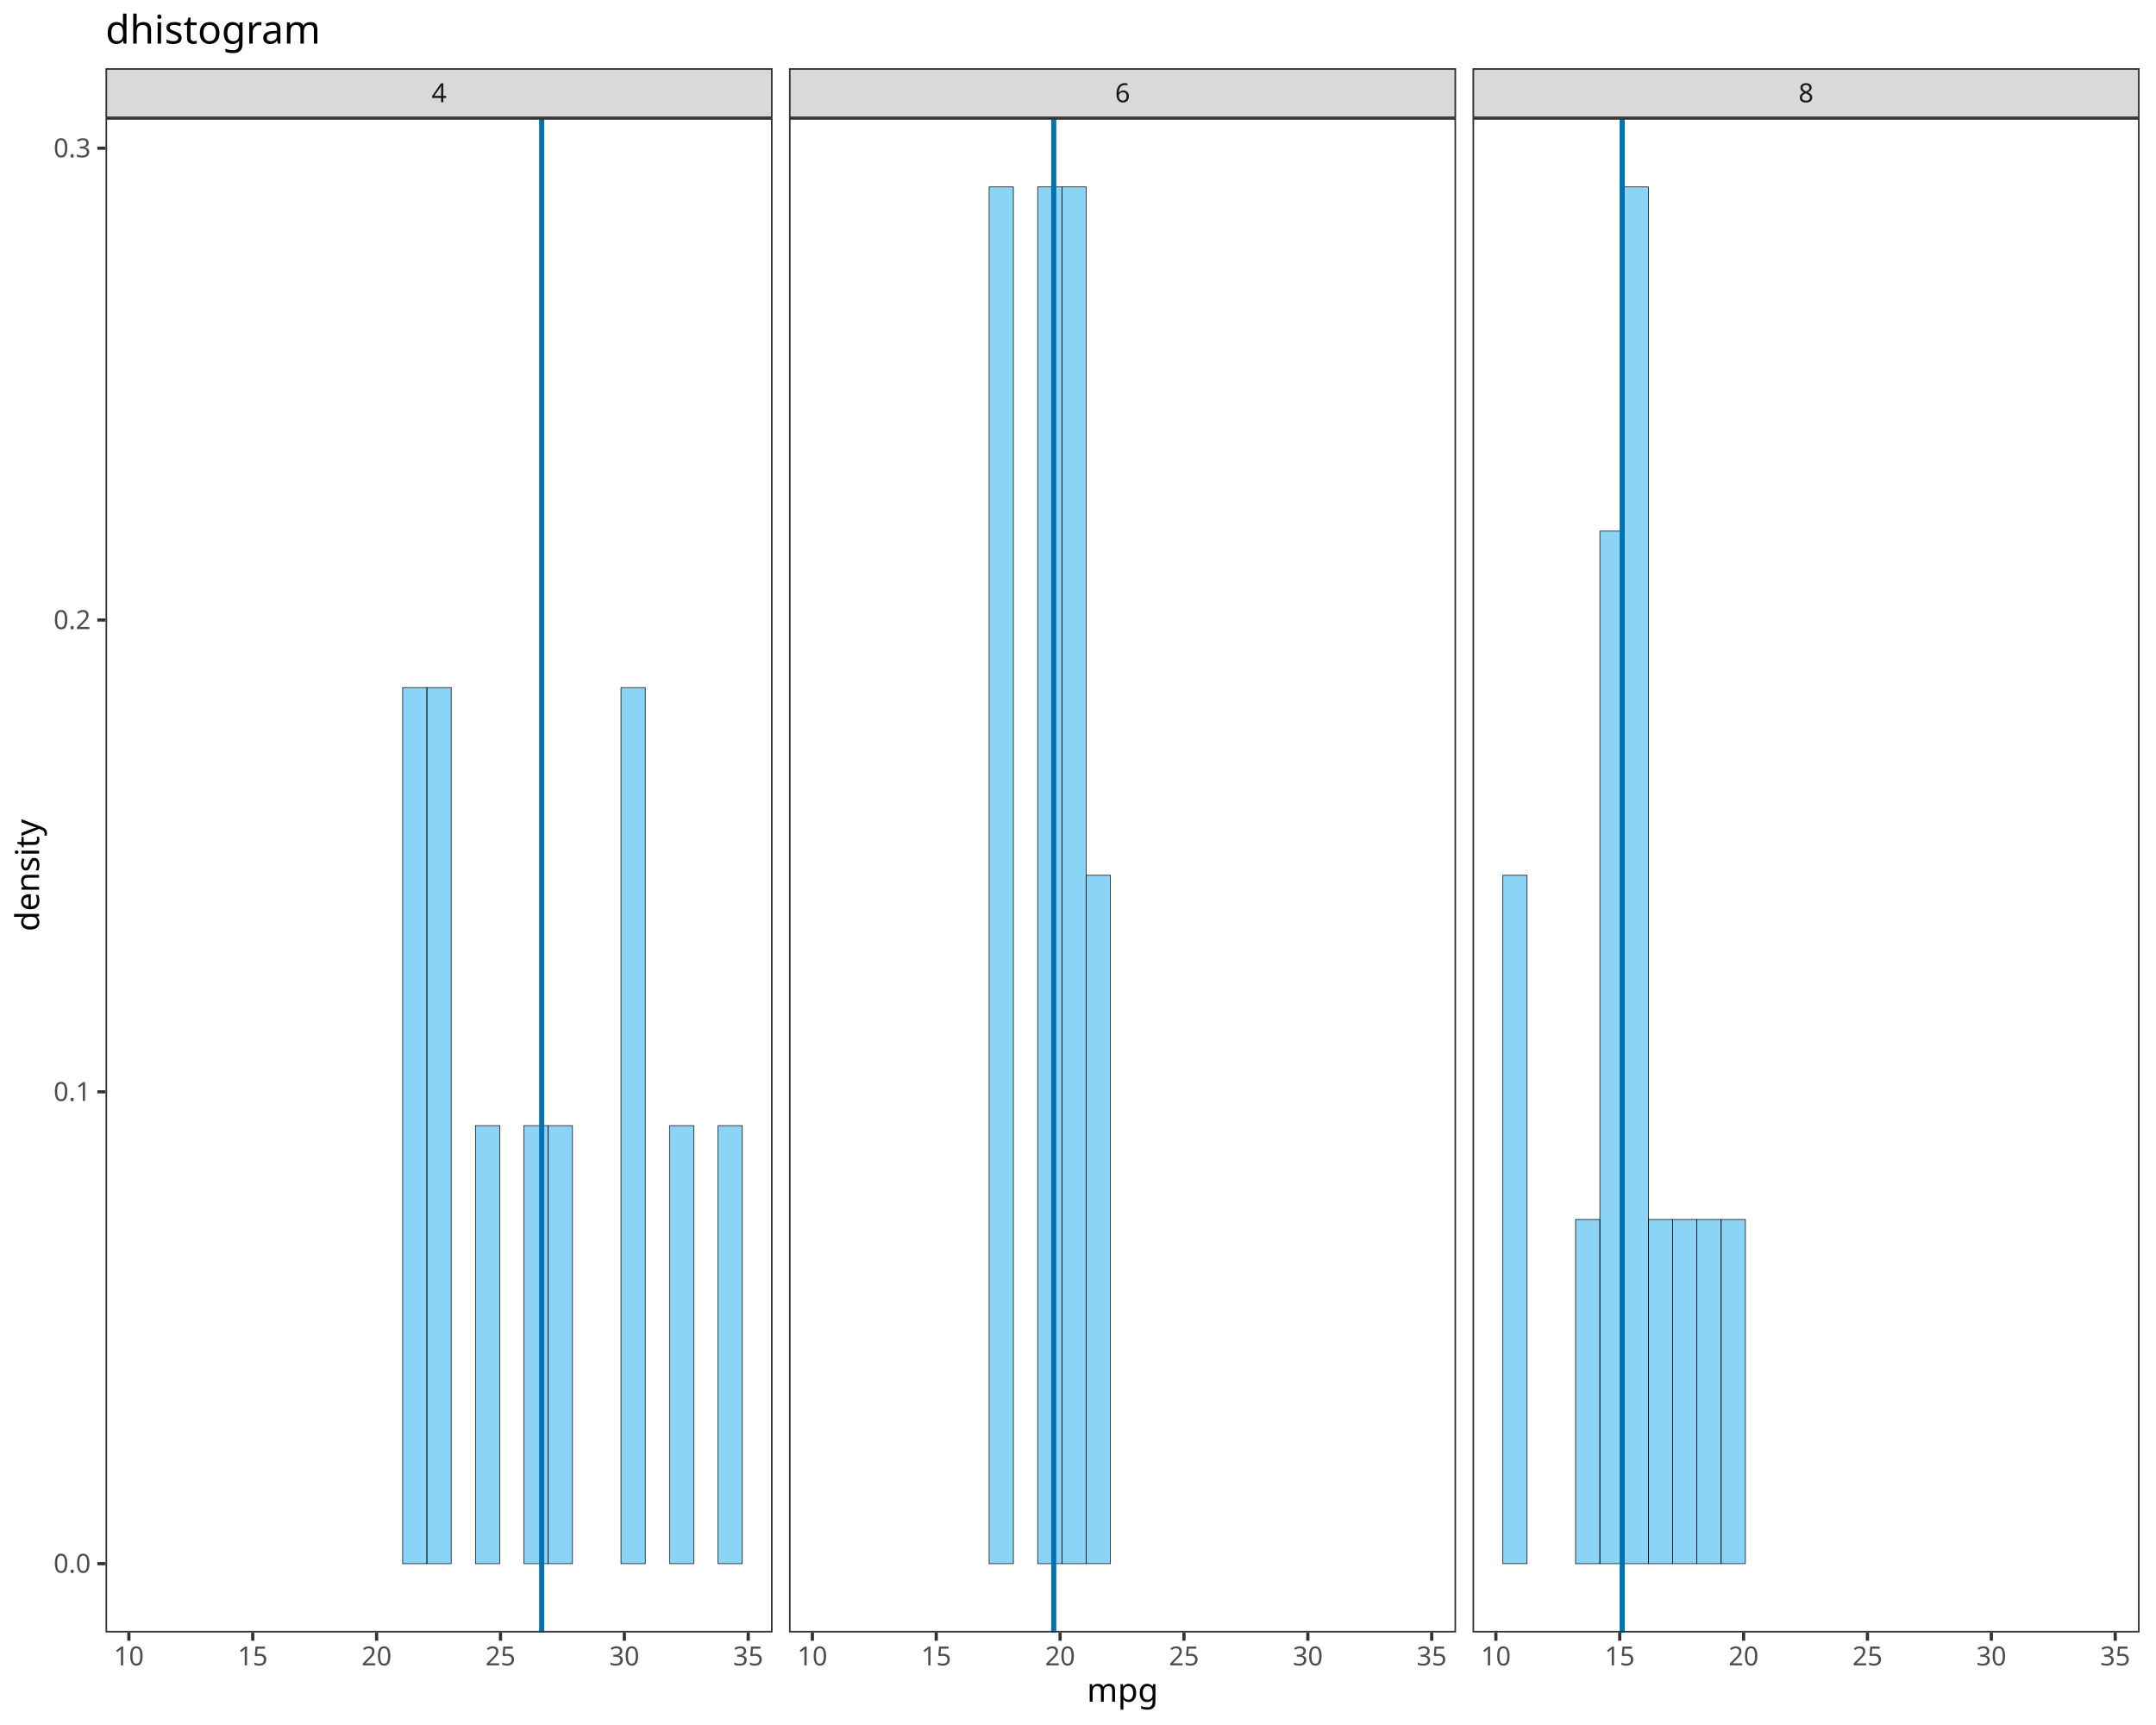
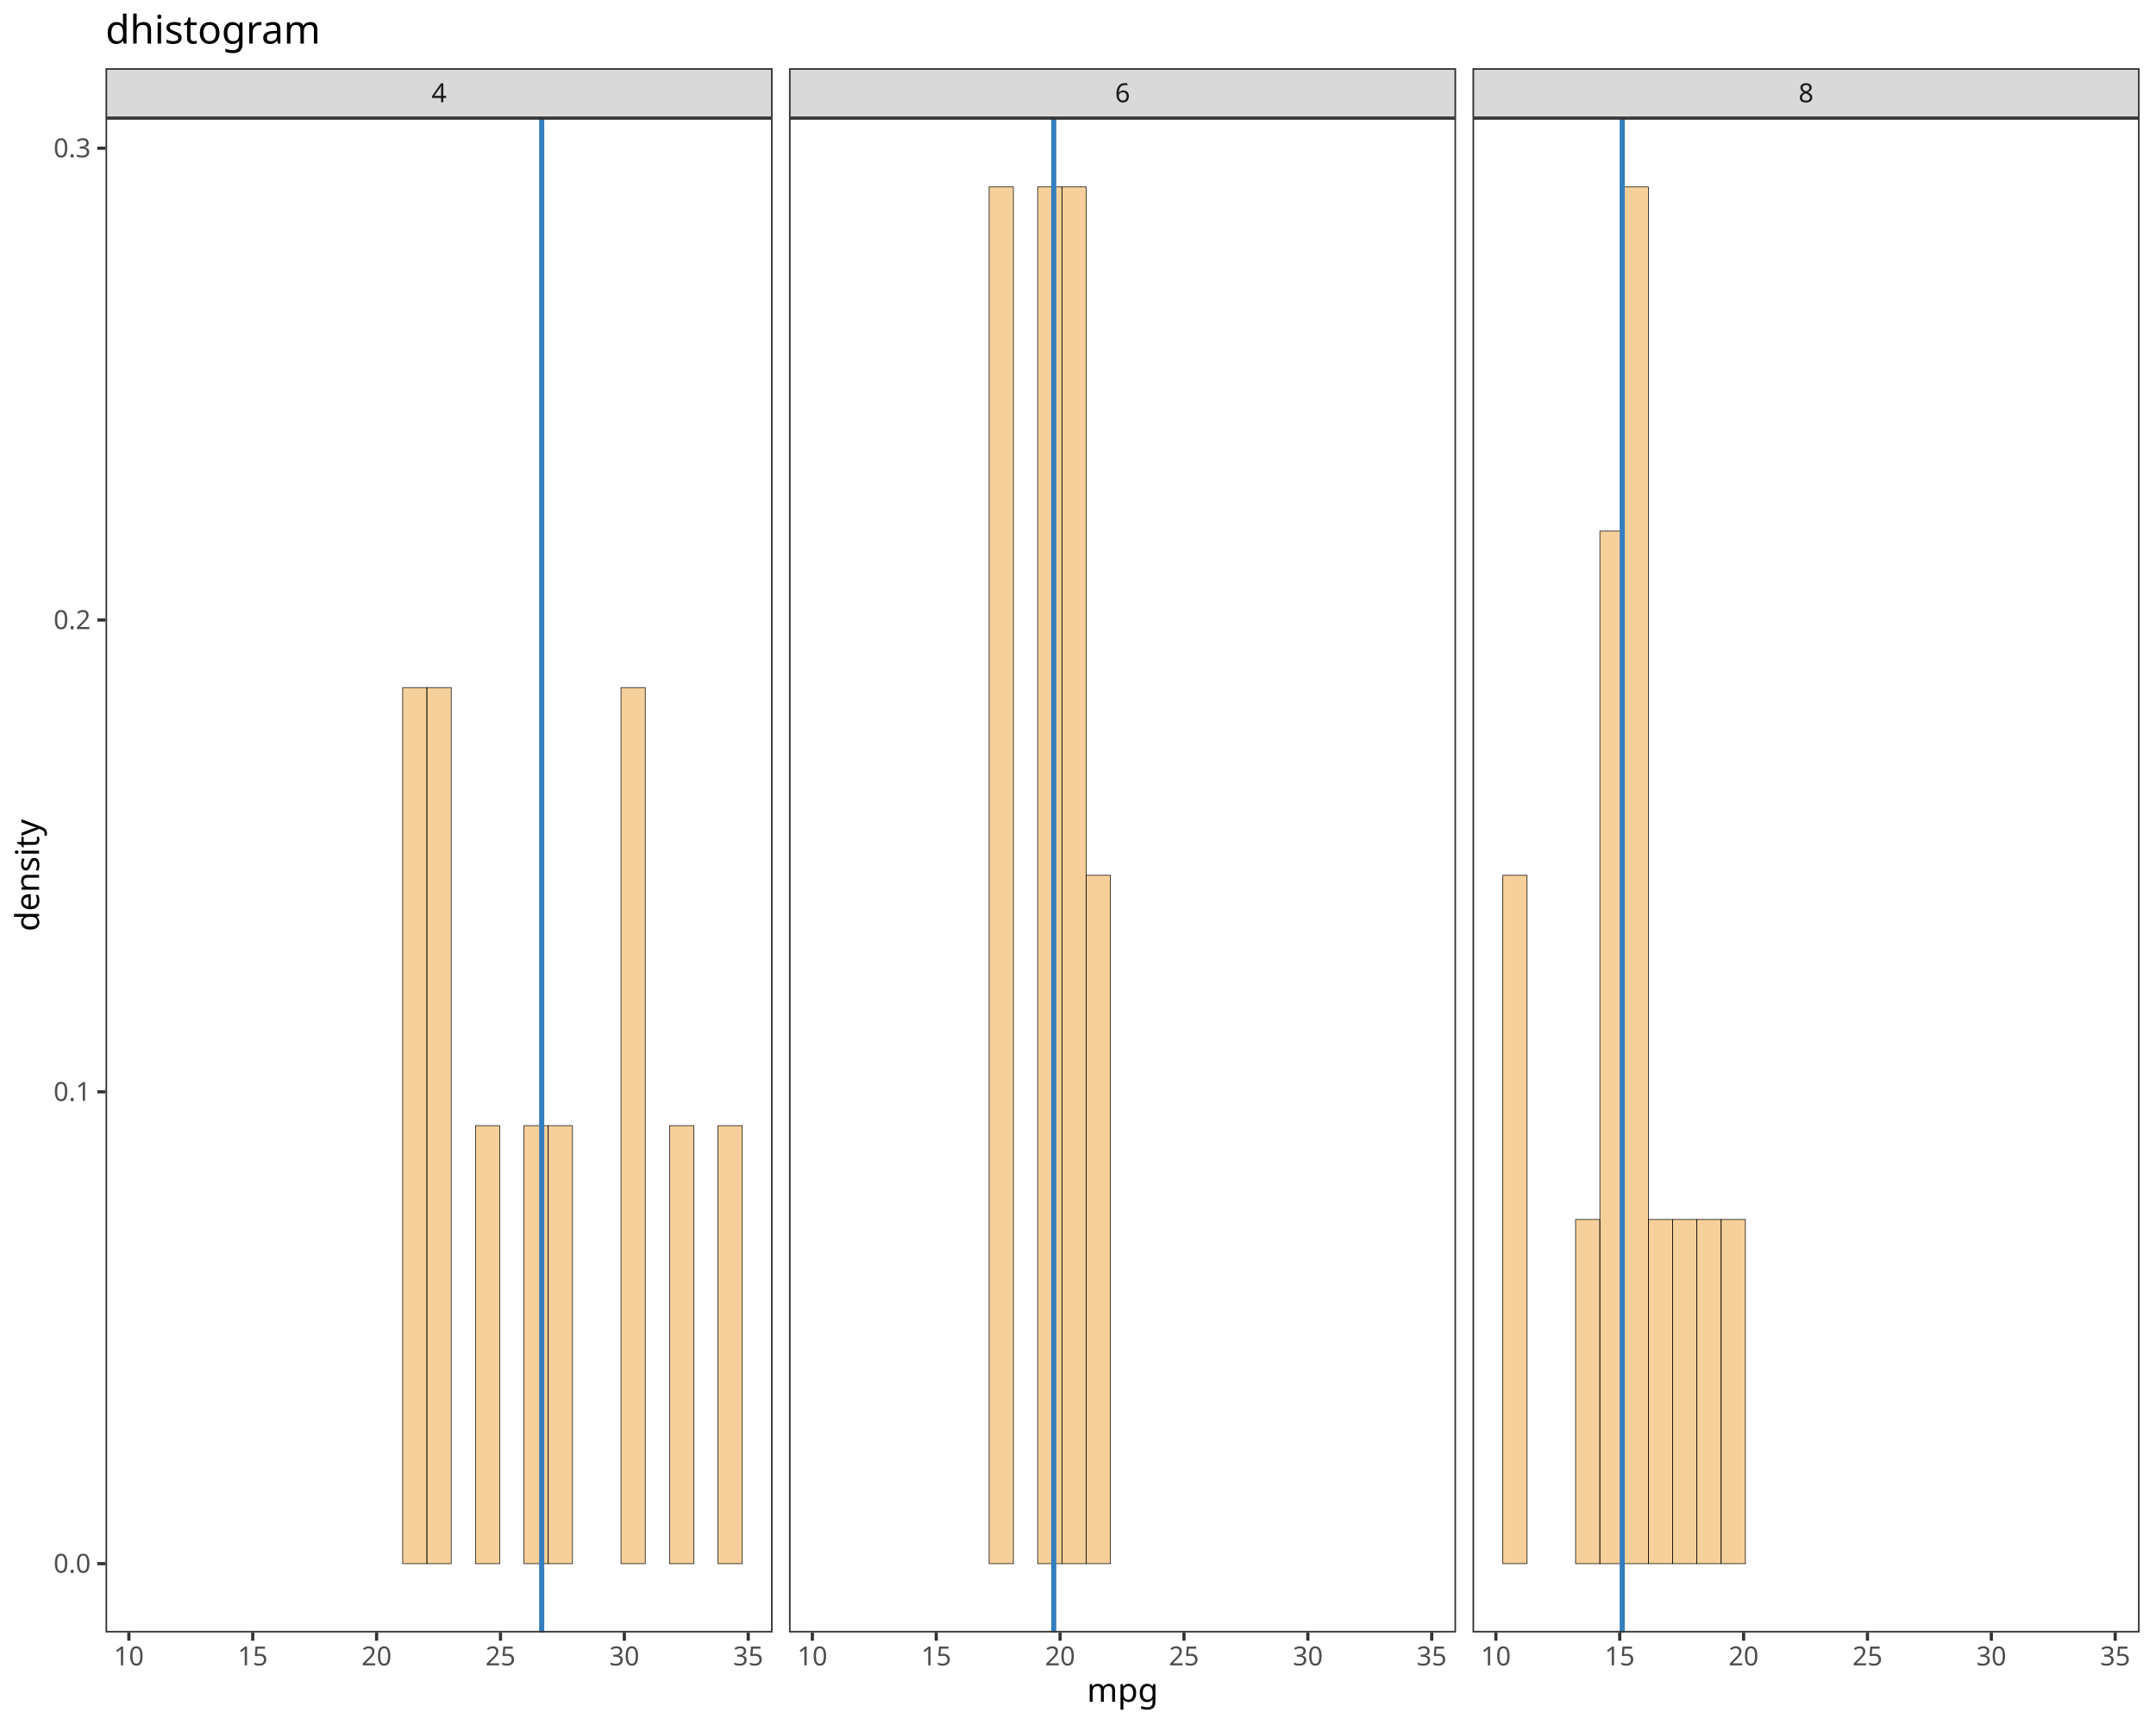
<svg xmlns="http://www.w3.org/2000/svg" class="svglite" data-engine-version="2.0" width="720.00pt" height="576.00pt" viewBox="0 0 720.00 576.00">
  <defs>
    <style type="text/css">
    .svglite line, .svglite polyline, .svglite polygon, .svglite path, .svglite rect, .svglite circle {
      fill: none;
      stroke: #000000;
      stroke-linecap: round;
      stroke-linejoin: round;
      stroke-miterlimit: 10.00;
    }
  </style>
  </defs>
  <rect width="100%" height="100%" style="stroke: none; fill: #FFFFFF;" />
  <defs>
    <clipPath id="cpMC4wMHw3MjAuMDB8MC4wMHw1NzYuMDA=">
      <rect x="0.00" y="0.00" width="720.00" height="576.00" />
    </clipPath>
  </defs>
  <g clip-path="url(#cpMC4wMHw3MjAuMDB8MC4wMHw1NzYuMDA=)">
    <rect x="0" y="0.00" width="720.00" height="576.00" style="stroke-width: 1.07; stroke: #FFFFFF; fill: #FFFFFF;" />
  </g>
  <defs>
    <clipPath id="cpMzUuMjR8MjU4LjAxfDM5LjQzfDU0NS4xMQ==">
      <rect x="35.24" y="39.43" width="222.77" height="505.68" />
    </clipPath>
  </defs>
  <g clip-path="url(#cpMzUuMjR8MjU4LjAxfDM5LjQzfDU0NS4xMQ==)">
    <rect x="35.24" y="39.43" width="222.77" height="505.68" style="stroke-width: 1.07; stroke: none; fill: #FFFFFF;" />
-     <rect x="45.36" y="522.13" width="8.10" height="0.00" style="stroke-width: 0.21; stroke-linecap: square; stroke-linejoin: miter; fill: #19ABED; fill-opacity: 0.50;" />
-     <rect x="53.47" y="522.13" width="8.10" height="0.00" style="stroke-width: 0.21; stroke-linecap: square; stroke-linejoin: miter; fill: #19ABED; fill-opacity: 0.50;" />
-     <rect x="61.57" y="522.13" width="8.10" height="0.00" style="stroke-width: 0.21; stroke-linecap: square; stroke-linejoin: miter; fill: #19ABED; fill-opacity: 0.50;" />
-     <rect x="69.67" y="522.13" width="8.10" height="0.00" style="stroke-width: 0.21; stroke-linecap: square; stroke-linejoin: miter; fill: #19ABED; fill-opacity: 0.50;" />
-     <rect x="77.77" y="522.13" width="8.10" height="0.00" style="stroke-width: 0.21; stroke-linecap: square; stroke-linejoin: miter; fill: #19ABED; fill-opacity: 0.50;" />
-     <rect x="85.87" y="522.13" width="8.10" height="0.00" style="stroke-width: 0.21; stroke-linecap: square; stroke-linejoin: miter; fill: #19ABED; fill-opacity: 0.50;" />
-     <rect x="93.97" y="522.13" width="8.10" height="0.00" style="stroke-width: 0.21; stroke-linecap: square; stroke-linejoin: miter; fill: #19ABED; fill-opacity: 0.50;" />
-     <rect x="102.07" y="522.13" width="8.10" height="0.00" style="stroke-width: 0.21; stroke-linecap: square; stroke-linejoin: miter; fill: #19ABED; fill-opacity: 0.50;" />
-     <rect x="110.17" y="522.13" width="8.10" height="0.00" style="stroke-width: 0.21; stroke-linecap: square; stroke-linejoin: miter; fill: #19ABED; fill-opacity: 0.50;" />
-     <rect x="118.27" y="522.13" width="8.10" height="0.00" style="stroke-width: 0.21; stroke-linecap: square; stroke-linejoin: miter; fill: #19ABED; fill-opacity: 0.50;" />
-     <rect x="126.37" y="522.13" width="8.10" height="0.00" style="stroke-width: 0.21; stroke-linecap: square; stroke-linejoin: miter; fill: #19ABED; fill-opacity: 0.50;" />
-     <rect x="134.47" y="229.59" width="8.10" height="292.54" style="stroke-width: 0.21; stroke-linecap: square; stroke-linejoin: miter; fill: #19ABED; fill-opacity: 0.50;" />
-     <rect x="142.58" y="229.59" width="8.10" height="292.54" style="stroke-width: 0.21; stroke-linecap: square; stroke-linejoin: miter; fill: #19ABED; fill-opacity: 0.50;" />
-     <rect x="150.68" y="522.13" width="8.10" height="0.00" style="stroke-width: 0.21; stroke-linecap: square; stroke-linejoin: miter; fill: #19ABED; fill-opacity: 0.50;" />
-     <rect x="158.78" y="375.86" width="8.10" height="146.27" style="stroke-width: 0.21; stroke-linecap: square; stroke-linejoin: miter; fill: #19ABED; fill-opacity: 0.50;" />
-     <rect x="166.88" y="522.13" width="8.10" height="0.00" style="stroke-width: 0.21; stroke-linecap: square; stroke-linejoin: miter; fill: #19ABED; fill-opacity: 0.50;" />
-     <rect x="174.98" y="375.86" width="8.10" height="146.27" style="stroke-width: 0.21; stroke-linecap: square; stroke-linejoin: miter; fill: #19ABED; fill-opacity: 0.50;" />
-     <rect x="183.08" y="375.86" width="8.10" height="146.27" style="stroke-width: 0.21; stroke-linecap: square; stroke-linejoin: miter; fill: #19ABED; fill-opacity: 0.50;" />
-     <rect x="191.18" y="522.13" width="8.10" height="0.00" style="stroke-width: 0.21; stroke-linecap: square; stroke-linejoin: miter; fill: #19ABED; fill-opacity: 0.50;" />
-     <rect x="199.28" y="522.13" width="8.10" height="0.00" style="stroke-width: 0.21; stroke-linecap: square; stroke-linejoin: miter; fill: #19ABED; fill-opacity: 0.50;" />
-     <rect x="207.38" y="229.59" width="8.10" height="292.54" style="stroke-width: 0.21; stroke-linecap: square; stroke-linejoin: miter; fill: #19ABED; fill-opacity: 0.50;" />
-     <rect x="215.48" y="522.13" width="8.10" height="0.00" style="stroke-width: 0.21; stroke-linecap: square; stroke-linejoin: miter; fill: #19ABED; fill-opacity: 0.50;" />
-     <rect x="223.58" y="375.86" width="8.10" height="146.27" style="stroke-width: 0.21; stroke-linecap: square; stroke-linejoin: miter; fill: #19ABED; fill-opacity: 0.50;" />
-     <rect x="231.68" y="522.13" width="8.10" height="0.00" style="stroke-width: 0.21; stroke-linecap: square; stroke-linejoin: miter; fill: #19ABED; fill-opacity: 0.50;" />
-     <rect x="239.79" y="375.86" width="8.10" height="146.27" style="stroke-width: 0.21; stroke-linecap: square; stroke-linejoin: miter; fill: #19ABED; fill-opacity: 0.50;" />
-     <line x1="180.90" y1="545.11" x2="180.90" y2="39.43" style="stroke-width: 1.71; stroke: #0072B2; stroke-linecap: butt;" />
+     <rect x="45.36" y="522.13" width="8.10" height="0.00" style="stroke-width: 0.21; stroke-linecap: square; stroke-linejoin: miter; fill: #EEA236; fill-opacity: 0.50;" />
+     <rect x="53.47" y="522.13" width="8.10" height="0.00" style="stroke-width: 0.21; stroke-linecap: square; stroke-linejoin: miter; fill: #EEA236; fill-opacity: 0.50;" />
+     <rect x="61.57" y="522.13" width="8.10" height="0.00" style="stroke-width: 0.21; stroke-linecap: square; stroke-linejoin: miter; fill: #EEA236; fill-opacity: 0.50;" />
+     <rect x="69.67" y="522.13" width="8.10" height="0.00" style="stroke-width: 0.21; stroke-linecap: square; stroke-linejoin: miter; fill: #EEA236; fill-opacity: 0.50;" />
+     <rect x="77.77" y="522.13" width="8.10" height="0.00" style="stroke-width: 0.21; stroke-linecap: square; stroke-linejoin: miter; fill: #EEA236; fill-opacity: 0.50;" />
+     <rect x="85.87" y="522.13" width="8.10" height="0.00" style="stroke-width: 0.21; stroke-linecap: square; stroke-linejoin: miter; fill: #EEA236; fill-opacity: 0.50;" />
+     <rect x="93.97" y="522.13" width="8.10" height="0.00" style="stroke-width: 0.21; stroke-linecap: square; stroke-linejoin: miter; fill: #EEA236; fill-opacity: 0.50;" />
+     <rect x="102.07" y="522.13" width="8.10" height="0.00" style="stroke-width: 0.21; stroke-linecap: square; stroke-linejoin: miter; fill: #EEA236; fill-opacity: 0.50;" />
+     <rect x="110.17" y="522.13" width="8.10" height="0.00" style="stroke-width: 0.21; stroke-linecap: square; stroke-linejoin: miter; fill: #EEA236; fill-opacity: 0.50;" />
+     <rect x="118.27" y="522.13" width="8.10" height="0.00" style="stroke-width: 0.21; stroke-linecap: square; stroke-linejoin: miter; fill: #EEA236; fill-opacity: 0.50;" />
+     <rect x="126.37" y="522.13" width="8.10" height="0.00" style="stroke-width: 0.21; stroke-linecap: square; stroke-linejoin: miter; fill: #EEA236; fill-opacity: 0.50;" />
+     <rect x="134.47" y="229.59" width="8.10" height="292.54" style="stroke-width: 0.21; stroke-linecap: square; stroke-linejoin: miter; fill: #EEA236; fill-opacity: 0.50;" />
+     <rect x="142.58" y="229.59" width="8.10" height="292.54" style="stroke-width: 0.21; stroke-linecap: square; stroke-linejoin: miter; fill: #EEA236; fill-opacity: 0.50;" />
+     <rect x="150.68" y="522.13" width="8.10" height="0.00" style="stroke-width: 0.21; stroke-linecap: square; stroke-linejoin: miter; fill: #EEA236; fill-opacity: 0.50;" />
+     <rect x="158.78" y="375.86" width="8.10" height="146.27" style="stroke-width: 0.21; stroke-linecap: square; stroke-linejoin: miter; fill: #EEA236; fill-opacity: 0.50;" />
+     <rect x="166.88" y="522.13" width="8.10" height="0.00" style="stroke-width: 0.21; stroke-linecap: square; stroke-linejoin: miter; fill: #EEA236; fill-opacity: 0.50;" />
+     <rect x="174.98" y="375.86" width="8.10" height="146.27" style="stroke-width: 0.21; stroke-linecap: square; stroke-linejoin: miter; fill: #EEA236; fill-opacity: 0.50;" />
+     <rect x="183.08" y="375.86" width="8.10" height="146.27" style="stroke-width: 0.21; stroke-linecap: square; stroke-linejoin: miter; fill: #EEA236; fill-opacity: 0.50;" />
+     <rect x="191.18" y="522.13" width="8.10" height="0.00" style="stroke-width: 0.21; stroke-linecap: square; stroke-linejoin: miter; fill: #EEA236; fill-opacity: 0.50;" />
+     <rect x="199.28" y="522.13" width="8.10" height="0.00" style="stroke-width: 0.21; stroke-linecap: square; stroke-linejoin: miter; fill: #EEA236; fill-opacity: 0.50;" />
+     <rect x="207.38" y="229.59" width="8.10" height="292.54" style="stroke-width: 0.21; stroke-linecap: square; stroke-linejoin: miter; fill: #EEA236; fill-opacity: 0.50;" />
+     <rect x="215.48" y="522.13" width="8.10" height="0.00" style="stroke-width: 0.21; stroke-linecap: square; stroke-linejoin: miter; fill: #EEA236; fill-opacity: 0.50;" />
+     <rect x="223.58" y="375.86" width="8.10" height="146.27" style="stroke-width: 0.21; stroke-linecap: square; stroke-linejoin: miter; fill: #EEA236; fill-opacity: 0.50;" />
+     <rect x="231.68" y="522.13" width="8.10" height="0.00" style="stroke-width: 0.21; stroke-linecap: square; stroke-linejoin: miter; fill: #EEA236; fill-opacity: 0.50;" />
+     <rect x="239.79" y="375.86" width="8.10" height="146.27" style="stroke-width: 0.21; stroke-linecap: square; stroke-linejoin: miter; fill: #EEA236; fill-opacity: 0.50;" />
+     <line x1="180.90" y1="545.11" x2="180.90" y2="39.43" style="stroke-width: 1.71; stroke: #357EBD; stroke-linecap: butt;" />
    <rect x="35.24" y="39.43" width="222.77" height="505.68" style="stroke-width: 1.07; stroke: #333333;" />
  </g>
  <g clip-path="url(#cpMC4wMHw3MjAuMDB8MC4wMHw1NzYuMDA=)">
</g>
  <defs>
    <clipPath id="cpMjYzLjQ5fDQ4Ni4yN3wzOS40M3w1NDUuMTE=">
      <rect x="263.49" y="39.43" width="222.77" height="505.68" />
    </clipPath>
  </defs>
  <g clip-path="url(#cpMjYzLjQ5fDQ4Ni4yN3wzOS40M3w1NDUuMTE=)">
    <rect x="263.49" y="39.43" width="222.77" height="505.68" style="stroke-width: 1.07; stroke: none; fill: #FFFFFF;" />
-     <rect x="273.62" y="522.13" width="8.10" height="0.00" style="stroke-width: 0.21; stroke-linecap: square; stroke-linejoin: miter; fill: #19ABED; fill-opacity: 0.50;" />
-     <rect x="281.72" y="522.13" width="8.10" height="0.00" style="stroke-width: 0.21; stroke-linecap: square; stroke-linejoin: miter; fill: #19ABED; fill-opacity: 0.50;" />
-     <rect x="289.82" y="522.13" width="8.10" height="0.00" style="stroke-width: 0.21; stroke-linecap: square; stroke-linejoin: miter; fill: #19ABED; fill-opacity: 0.50;" />
-     <rect x="297.92" y="522.13" width="8.10" height="0.00" style="stroke-width: 0.21; stroke-linecap: square; stroke-linejoin: miter; fill: #19ABED; fill-opacity: 0.50;" />
-     <rect x="306.02" y="522.13" width="8.10" height="0.00" style="stroke-width: 0.21; stroke-linecap: square; stroke-linejoin: miter; fill: #19ABED; fill-opacity: 0.50;" />
-     <rect x="314.12" y="522.13" width="8.10" height="0.00" style="stroke-width: 0.21; stroke-linecap: square; stroke-linejoin: miter; fill: #19ABED; fill-opacity: 0.50;" />
-     <rect x="322.22" y="522.13" width="8.10" height="0.00" style="stroke-width: 0.21; stroke-linecap: square; stroke-linejoin: miter; fill: #19ABED; fill-opacity: 0.50;" />
-     <rect x="330.32" y="62.42" width="8.10" height="459.71" style="stroke-width: 0.21; stroke-linecap: square; stroke-linejoin: miter; fill: #19ABED; fill-opacity: 0.50;" />
-     <rect x="338.43" y="522.13" width="8.10" height="0.00" style="stroke-width: 0.21; stroke-linecap: square; stroke-linejoin: miter; fill: #19ABED; fill-opacity: 0.50;" />
-     <rect x="346.53" y="62.42" width="8.10" height="459.71" style="stroke-width: 0.21; stroke-linecap: square; stroke-linejoin: miter; fill: #19ABED; fill-opacity: 0.50;" />
-     <rect x="354.63" y="62.42" width="8.10" height="459.71" style="stroke-width: 0.21; stroke-linecap: square; stroke-linejoin: miter; fill: #19ABED; fill-opacity: 0.50;" />
-     <rect x="362.73" y="292.27" width="8.10" height="229.85" style="stroke-width: 0.21; stroke-linecap: square; stroke-linejoin: miter; fill: #19ABED; fill-opacity: 0.50;" />
-     <rect x="370.83" y="522.13" width="8.10" height="0.00" style="stroke-width: 0.21; stroke-linecap: square; stroke-linejoin: miter; fill: #19ABED; fill-opacity: 0.50;" />
-     <rect x="378.93" y="522.13" width="8.10" height="0.00" style="stroke-width: 0.21; stroke-linecap: square; stroke-linejoin: miter; fill: #19ABED; fill-opacity: 0.50;" />
-     <rect x="387.03" y="522.13" width="8.10" height="0.00" style="stroke-width: 0.21; stroke-linecap: square; stroke-linejoin: miter; fill: #19ABED; fill-opacity: 0.50;" />
-     <rect x="395.13" y="522.13" width="8.10" height="0.00" style="stroke-width: 0.21; stroke-linecap: square; stroke-linejoin: miter; fill: #19ABED; fill-opacity: 0.50;" />
-     <rect x="403.23" y="522.13" width="8.10" height="0.00" style="stroke-width: 0.21; stroke-linecap: square; stroke-linejoin: miter; fill: #19ABED; fill-opacity: 0.50;" />
-     <rect x="411.33" y="522.13" width="8.10" height="0.00" style="stroke-width: 0.21; stroke-linecap: square; stroke-linejoin: miter; fill: #19ABED; fill-opacity: 0.50;" />
-     <rect x="419.43" y="522.13" width="8.10" height="0.00" style="stroke-width: 0.21; stroke-linecap: square; stroke-linejoin: miter; fill: #19ABED; fill-opacity: 0.50;" />
-     <rect x="427.54" y="522.13" width="8.10" height="0.00" style="stroke-width: 0.21; stroke-linecap: square; stroke-linejoin: miter; fill: #19ABED; fill-opacity: 0.50;" />
-     <rect x="435.64" y="522.13" width="8.10" height="0.00" style="stroke-width: 0.21; stroke-linecap: square; stroke-linejoin: miter; fill: #19ABED; fill-opacity: 0.50;" />
-     <rect x="443.74" y="522.13" width="8.10" height="0.00" style="stroke-width: 0.21; stroke-linecap: square; stroke-linejoin: miter; fill: #19ABED; fill-opacity: 0.50;" />
-     <rect x="451.84" y="522.13" width="8.10" height="0.00" style="stroke-width: 0.21; stroke-linecap: square; stroke-linejoin: miter; fill: #19ABED; fill-opacity: 0.50;" />
-     <rect x="459.94" y="522.13" width="8.10" height="0.00" style="stroke-width: 0.21; stroke-linecap: square; stroke-linejoin: miter; fill: #19ABED; fill-opacity: 0.50;" />
-     <rect x="468.04" y="522.13" width="8.10" height="0.00" style="stroke-width: 0.21; stroke-linecap: square; stroke-linejoin: miter; fill: #19ABED; fill-opacity: 0.50;" />
-     <line x1="351.90" y1="545.11" x2="351.90" y2="39.43" style="stroke-width: 1.71; stroke: #0072B2; stroke-linecap: butt;" />
+     <rect x="273.62" y="522.13" width="8.10" height="0.00" style="stroke-width: 0.21; stroke-linecap: square; stroke-linejoin: miter; fill: #EEA236; fill-opacity: 0.50;" />
+     <rect x="281.72" y="522.13" width="8.10" height="0.00" style="stroke-width: 0.21; stroke-linecap: square; stroke-linejoin: miter; fill: #EEA236; fill-opacity: 0.50;" />
+     <rect x="289.82" y="522.13" width="8.10" height="0.00" style="stroke-width: 0.21; stroke-linecap: square; stroke-linejoin: miter; fill: #EEA236; fill-opacity: 0.50;" />
+     <rect x="297.92" y="522.13" width="8.10" height="0.00" style="stroke-width: 0.21; stroke-linecap: square; stroke-linejoin: miter; fill: #EEA236; fill-opacity: 0.50;" />
+     <rect x="306.02" y="522.13" width="8.10" height="0.00" style="stroke-width: 0.21; stroke-linecap: square; stroke-linejoin: miter; fill: #EEA236; fill-opacity: 0.50;" />
+     <rect x="314.12" y="522.13" width="8.10" height="0.00" style="stroke-width: 0.21; stroke-linecap: square; stroke-linejoin: miter; fill: #EEA236; fill-opacity: 0.50;" />
+     <rect x="322.22" y="522.13" width="8.10" height="0.00" style="stroke-width: 0.21; stroke-linecap: square; stroke-linejoin: miter; fill: #EEA236; fill-opacity: 0.50;" />
+     <rect x="330.32" y="62.42" width="8.10" height="459.71" style="stroke-width: 0.21; stroke-linecap: square; stroke-linejoin: miter; fill: #EEA236; fill-opacity: 0.50;" />
+     <rect x="338.43" y="522.13" width="8.10" height="0.00" style="stroke-width: 0.21; stroke-linecap: square; stroke-linejoin: miter; fill: #EEA236; fill-opacity: 0.50;" />
+     <rect x="346.53" y="62.42" width="8.10" height="459.71" style="stroke-width: 0.21; stroke-linecap: square; stroke-linejoin: miter; fill: #EEA236; fill-opacity: 0.50;" />
+     <rect x="354.63" y="62.42" width="8.10" height="459.71" style="stroke-width: 0.21; stroke-linecap: square; stroke-linejoin: miter; fill: #EEA236; fill-opacity: 0.50;" />
+     <rect x="362.73" y="292.27" width="8.10" height="229.85" style="stroke-width: 0.21; stroke-linecap: square; stroke-linejoin: miter; fill: #EEA236; fill-opacity: 0.50;" />
+     <rect x="370.83" y="522.13" width="8.10" height="0.00" style="stroke-width: 0.21; stroke-linecap: square; stroke-linejoin: miter; fill: #EEA236; fill-opacity: 0.50;" />
+     <rect x="378.93" y="522.13" width="8.10" height="0.00" style="stroke-width: 0.21; stroke-linecap: square; stroke-linejoin: miter; fill: #EEA236; fill-opacity: 0.50;" />
+     <rect x="387.03" y="522.13" width="8.10" height="0.00" style="stroke-width: 0.21; stroke-linecap: square; stroke-linejoin: miter; fill: #EEA236; fill-opacity: 0.50;" />
+     <rect x="395.13" y="522.13" width="8.10" height="0.00" style="stroke-width: 0.21; stroke-linecap: square; stroke-linejoin: miter; fill: #EEA236; fill-opacity: 0.50;" />
+     <rect x="403.23" y="522.13" width="8.10" height="0.00" style="stroke-width: 0.21; stroke-linecap: square; stroke-linejoin: miter; fill: #EEA236; fill-opacity: 0.50;" />
+     <rect x="411.33" y="522.13" width="8.10" height="0.00" style="stroke-width: 0.21; stroke-linecap: square; stroke-linejoin: miter; fill: #EEA236; fill-opacity: 0.50;" />
+     <rect x="419.43" y="522.13" width="8.10" height="0.00" style="stroke-width: 0.21; stroke-linecap: square; stroke-linejoin: miter; fill: #EEA236; fill-opacity: 0.50;" />
+     <rect x="427.54" y="522.13" width="8.10" height="0.00" style="stroke-width: 0.21; stroke-linecap: square; stroke-linejoin: miter; fill: #EEA236; fill-opacity: 0.50;" />
+     <rect x="435.64" y="522.13" width="8.10" height="0.00" style="stroke-width: 0.21; stroke-linecap: square; stroke-linejoin: miter; fill: #EEA236; fill-opacity: 0.50;" />
+     <rect x="443.74" y="522.13" width="8.10" height="0.00" style="stroke-width: 0.21; stroke-linecap: square; stroke-linejoin: miter; fill: #EEA236; fill-opacity: 0.50;" />
+     <rect x="451.84" y="522.13" width="8.10" height="0.00" style="stroke-width: 0.21; stroke-linecap: square; stroke-linejoin: miter; fill: #EEA236; fill-opacity: 0.50;" />
+     <rect x="459.94" y="522.13" width="8.10" height="0.00" style="stroke-width: 0.21; stroke-linecap: square; stroke-linejoin: miter; fill: #EEA236; fill-opacity: 0.50;" />
+     <rect x="468.04" y="522.13" width="8.10" height="0.00" style="stroke-width: 0.21; stroke-linecap: square; stroke-linejoin: miter; fill: #EEA236; fill-opacity: 0.50;" />
+     <line x1="351.90" y1="545.11" x2="351.90" y2="39.43" style="stroke-width: 1.71; stroke: #357EBD; stroke-linecap: butt;" />
    <rect x="263.49" y="39.43" width="222.77" height="505.68" style="stroke-width: 1.07; stroke: #333333;" />
  </g>
  <g clip-path="url(#cpMC4wMHw3MjAuMDB8MC4wMHw1NzYuMDA=)">
</g>
  <defs>
    <clipPath id="cpNDkxLjc1fDcxNC41MnwzOS40M3w1NDUuMTE=">
      <rect x="491.75" y="39.43" width="222.77" height="505.68" />
    </clipPath>
  </defs>
  <g clip-path="url(#cpNDkxLjc1fDcxNC41MnwzOS40M3w1NDUuMTE=)">
    <rect x="491.75" y="39.43" width="222.77" height="505.68" style="stroke-width: 1.07; stroke: none; fill: #FFFFFF;" />
-     <rect x="501.87" y="292.27" width="8.10" height="229.85" style="stroke-width: 0.21; stroke-linecap: square; stroke-linejoin: miter; fill: #19ABED; fill-opacity: 0.50;" />
-     <rect x="509.97" y="522.13" width="8.10" height="0.00" style="stroke-width: 0.21; stroke-linecap: square; stroke-linejoin: miter; fill: #19ABED; fill-opacity: 0.50;" />
-     <rect x="518.07" y="522.13" width="8.10" height="0.00" style="stroke-width: 0.21; stroke-linecap: square; stroke-linejoin: miter; fill: #19ABED; fill-opacity: 0.50;" />
-     <rect x="526.17" y="407.20" width="8.10" height="114.93" style="stroke-width: 0.21; stroke-linecap: square; stroke-linejoin: miter; fill: #19ABED; fill-opacity: 0.50;" />
-     <rect x="534.28" y="177.35" width="8.10" height="344.78" style="stroke-width: 0.21; stroke-linecap: square; stroke-linejoin: miter; fill: #19ABED; fill-opacity: 0.50;" />
-     <rect x="542.38" y="62.42" width="8.10" height="459.71" style="stroke-width: 0.21; stroke-linecap: square; stroke-linejoin: miter; fill: #19ABED; fill-opacity: 0.50;" />
-     <rect x="550.48" y="407.20" width="8.10" height="114.93" style="stroke-width: 0.21; stroke-linecap: square; stroke-linejoin: miter; fill: #19ABED; fill-opacity: 0.50;" />
-     <rect x="558.58" y="407.20" width="8.10" height="114.93" style="stroke-width: 0.21; stroke-linecap: square; stroke-linejoin: miter; fill: #19ABED; fill-opacity: 0.50;" />
-     <rect x="566.68" y="407.20" width="8.10" height="114.93" style="stroke-width: 0.21; stroke-linecap: square; stroke-linejoin: miter; fill: #19ABED; fill-opacity: 0.50;" />
-     <rect x="574.78" y="407.20" width="8.10" height="114.93" style="stroke-width: 0.21; stroke-linecap: square; stroke-linejoin: miter; fill: #19ABED; fill-opacity: 0.50;" />
-     <rect x="582.88" y="522.13" width="8.10" height="0.00" style="stroke-width: 0.21; stroke-linecap: square; stroke-linejoin: miter; fill: #19ABED; fill-opacity: 0.50;" />
-     <rect x="590.98" y="522.13" width="8.10" height="0.00" style="stroke-width: 0.21; stroke-linecap: square; stroke-linejoin: miter; fill: #19ABED; fill-opacity: 0.50;" />
-     <rect x="599.08" y="522.13" width="8.10" height="0.00" style="stroke-width: 0.21; stroke-linecap: square; stroke-linejoin: miter; fill: #19ABED; fill-opacity: 0.50;" />
-     <rect x="607.18" y="522.13" width="8.10" height="0.00" style="stroke-width: 0.21; stroke-linecap: square; stroke-linejoin: miter; fill: #19ABED; fill-opacity: 0.50;" />
-     <rect x="615.28" y="522.13" width="8.10" height="0.00" style="stroke-width: 0.21; stroke-linecap: square; stroke-linejoin: miter; fill: #19ABED; fill-opacity: 0.50;" />
-     <rect x="623.39" y="522.13" width="8.10" height="0.00" style="stroke-width: 0.21; stroke-linecap: square; stroke-linejoin: miter; fill: #19ABED; fill-opacity: 0.50;" />
-     <rect x="631.49" y="522.13" width="8.10" height="0.00" style="stroke-width: 0.21; stroke-linecap: square; stroke-linejoin: miter; fill: #19ABED; fill-opacity: 0.50;" />
-     <rect x="639.59" y="522.13" width="8.10" height="0.00" style="stroke-width: 0.21; stroke-linecap: square; stroke-linejoin: miter; fill: #19ABED; fill-opacity: 0.50;" />
-     <rect x="647.69" y="522.13" width="8.10" height="0.00" style="stroke-width: 0.21; stroke-linecap: square; stroke-linejoin: miter; fill: #19ABED; fill-opacity: 0.50;" />
-     <rect x="655.79" y="522.13" width="8.10" height="0.00" style="stroke-width: 0.21; stroke-linecap: square; stroke-linejoin: miter; fill: #19ABED; fill-opacity: 0.50;" />
-     <rect x="663.89" y="522.13" width="8.10" height="0.00" style="stroke-width: 0.21; stroke-linecap: square; stroke-linejoin: miter; fill: #19ABED; fill-opacity: 0.50;" />
-     <rect x="671.99" y="522.13" width="8.10" height="0.00" style="stroke-width: 0.21; stroke-linecap: square; stroke-linejoin: miter; fill: #19ABED; fill-opacity: 0.50;" />
-     <rect x="680.09" y="522.13" width="8.10" height="0.00" style="stroke-width: 0.21; stroke-linecap: square; stroke-linejoin: miter; fill: #19ABED; fill-opacity: 0.50;" />
-     <rect x="688.19" y="522.13" width="8.10" height="0.00" style="stroke-width: 0.21; stroke-linecap: square; stroke-linejoin: miter; fill: #19ABED; fill-opacity: 0.50;" />
-     <rect x="696.29" y="522.13" width="8.10" height="0.00" style="stroke-width: 0.21; stroke-linecap: square; stroke-linejoin: miter; fill: #19ABED; fill-opacity: 0.50;" />
-     <line x1="541.74" y1="545.11" x2="541.74" y2="39.43" style="stroke-width: 1.71; stroke: #0072B2; stroke-linecap: butt;" />
+     <rect x="501.87" y="292.27" width="8.10" height="229.85" style="stroke-width: 0.21; stroke-linecap: square; stroke-linejoin: miter; fill: #EEA236; fill-opacity: 0.50;" />
+     <rect x="509.97" y="522.13" width="8.10" height="0.00" style="stroke-width: 0.21; stroke-linecap: square; stroke-linejoin: miter; fill: #EEA236; fill-opacity: 0.50;" />
+     <rect x="518.07" y="522.13" width="8.10" height="0.00" style="stroke-width: 0.21; stroke-linecap: square; stroke-linejoin: miter; fill: #EEA236; fill-opacity: 0.50;" />
+     <rect x="526.17" y="407.20" width="8.10" height="114.93" style="stroke-width: 0.21; stroke-linecap: square; stroke-linejoin: miter; fill: #EEA236; fill-opacity: 0.50;" />
+     <rect x="534.28" y="177.35" width="8.10" height="344.78" style="stroke-width: 0.21; stroke-linecap: square; stroke-linejoin: miter; fill: #EEA236; fill-opacity: 0.50;" />
+     <rect x="542.38" y="62.42" width="8.10" height="459.71" style="stroke-width: 0.21; stroke-linecap: square; stroke-linejoin: miter; fill: #EEA236; fill-opacity: 0.50;" />
+     <rect x="550.48" y="407.20" width="8.10" height="114.93" style="stroke-width: 0.21; stroke-linecap: square; stroke-linejoin: miter; fill: #EEA236; fill-opacity: 0.50;" />
+     <rect x="558.58" y="407.20" width="8.10" height="114.93" style="stroke-width: 0.21; stroke-linecap: square; stroke-linejoin: miter; fill: #EEA236; fill-opacity: 0.50;" />
+     <rect x="566.68" y="407.20" width="8.10" height="114.93" style="stroke-width: 0.21; stroke-linecap: square; stroke-linejoin: miter; fill: #EEA236; fill-opacity: 0.50;" />
+     <rect x="574.78" y="407.20" width="8.10" height="114.93" style="stroke-width: 0.21; stroke-linecap: square; stroke-linejoin: miter; fill: #EEA236; fill-opacity: 0.50;" />
+     <rect x="582.88" y="522.13" width="8.10" height="0.00" style="stroke-width: 0.21; stroke-linecap: square; stroke-linejoin: miter; fill: #EEA236; fill-opacity: 0.50;" />
+     <rect x="590.98" y="522.13" width="8.10" height="0.00" style="stroke-width: 0.21; stroke-linecap: square; stroke-linejoin: miter; fill: #EEA236; fill-opacity: 0.50;" />
+     <rect x="599.08" y="522.13" width="8.10" height="0.00" style="stroke-width: 0.21; stroke-linecap: square; stroke-linejoin: miter; fill: #EEA236; fill-opacity: 0.50;" />
+     <rect x="607.18" y="522.13" width="8.10" height="0.00" style="stroke-width: 0.21; stroke-linecap: square; stroke-linejoin: miter; fill: #EEA236; fill-opacity: 0.50;" />
+     <rect x="615.28" y="522.13" width="8.10" height="0.00" style="stroke-width: 0.21; stroke-linecap: square; stroke-linejoin: miter; fill: #EEA236; fill-opacity: 0.50;" />
+     <rect x="623.39" y="522.13" width="8.10" height="0.00" style="stroke-width: 0.21; stroke-linecap: square; stroke-linejoin: miter; fill: #EEA236; fill-opacity: 0.50;" />
+     <rect x="631.49" y="522.13" width="8.10" height="0.00" style="stroke-width: 0.21; stroke-linecap: square; stroke-linejoin: miter; fill: #EEA236; fill-opacity: 0.50;" />
+     <rect x="639.59" y="522.13" width="8.10" height="0.00" style="stroke-width: 0.21; stroke-linecap: square; stroke-linejoin: miter; fill: #EEA236; fill-opacity: 0.50;" />
+     <rect x="647.69" y="522.13" width="8.10" height="0.00" style="stroke-width: 0.21; stroke-linecap: square; stroke-linejoin: miter; fill: #EEA236; fill-opacity: 0.50;" />
+     <rect x="655.79" y="522.13" width="8.10" height="0.00" style="stroke-width: 0.21; stroke-linecap: square; stroke-linejoin: miter; fill: #EEA236; fill-opacity: 0.50;" />
+     <rect x="663.89" y="522.13" width="8.10" height="0.00" style="stroke-width: 0.21; stroke-linecap: square; stroke-linejoin: miter; fill: #EEA236; fill-opacity: 0.50;" />
+     <rect x="671.99" y="522.13" width="8.10" height="0.00" style="stroke-width: 0.21; stroke-linecap: square; stroke-linejoin: miter; fill: #EEA236; fill-opacity: 0.50;" />
+     <rect x="680.09" y="522.13" width="8.10" height="0.00" style="stroke-width: 0.21; stroke-linecap: square; stroke-linejoin: miter; fill: #EEA236; fill-opacity: 0.50;" />
+     <rect x="688.19" y="522.13" width="8.10" height="0.00" style="stroke-width: 0.21; stroke-linecap: square; stroke-linejoin: miter; fill: #EEA236; fill-opacity: 0.50;" />
+     <rect x="696.29" y="522.13" width="8.10" height="0.00" style="stroke-width: 0.21; stroke-linecap: square; stroke-linejoin: miter; fill: #EEA236; fill-opacity: 0.50;" />
+     <line x1="541.74" y1="545.11" x2="541.74" y2="39.43" style="stroke-width: 1.71; stroke: #357EBD; stroke-linecap: butt;" />
    <rect x="491.75" y="39.43" width="222.77" height="505.68" style="stroke-width: 1.07; stroke: #333333;" />
  </g>
  <g clip-path="url(#cpMC4wMHw3MjAuMDB8MC4wMHw1NzYuMDA=)">
</g>
  <defs>
    <clipPath id="cpMzUuMjR8MjU4LjAxfDIyLjc4fDM5LjQz">
      <rect x="35.24" y="22.78" width="222.77" height="16.65" />
    </clipPath>
  </defs>
  <g clip-path="url(#cpMzUuMjR8MjU4LjAxfDIyLjc4fDM5LjQz)">
    <rect x="35.24" y="22.78" width="222.77" height="16.65" style="stroke-width: 1.07; stroke: #333333; fill: #D9D9D9;" />
    <text x="146.63" y="34.14" text-anchor="middle" style="font-size: 8.80px; fill: #1A1A1A; font-family: sans;" textLength="4.89px" lengthAdjust="spacingAndGlyphs">4</text>
  </g>
  <g clip-path="url(#cpMC4wMHw3MjAuMDB8MC4wMHw1NzYuMDA=)">
</g>
  <defs>
    <clipPath id="cpMjYzLjQ5fDQ4Ni4yN3wyMi43OHwzOS40Mw==">
      <rect x="263.49" y="22.78" width="222.77" height="16.65" />
    </clipPath>
  </defs>
  <g clip-path="url(#cpMjYzLjQ5fDQ4Ni4yN3wyMi43OHwzOS40Mw==)">
    <rect x="263.49" y="22.78" width="222.77" height="16.65" style="stroke-width: 1.07; stroke: #333333; fill: #D9D9D9;" />
    <text x="374.88" y="34.14" text-anchor="middle" style="font-size: 8.80px; fill: #1A1A1A; font-family: sans;" textLength="4.89px" lengthAdjust="spacingAndGlyphs">6</text>
  </g>
  <g clip-path="url(#cpMC4wMHw3MjAuMDB8MC4wMHw1NzYuMDA=)">
</g>
  <defs>
    <clipPath id="cpNDkxLjc1fDcxNC41MnwyMi43OHwzOS40Mw==">
      <rect x="491.75" y="22.78" width="222.77" height="16.65" />
    </clipPath>
  </defs>
  <g clip-path="url(#cpNDkxLjc1fDcxNC41MnwyMi43OHwzOS40Mw==)">
    <rect x="491.75" y="22.78" width="222.77" height="16.65" style="stroke-width: 1.07; stroke: #333333; fill: #D9D9D9;" />
    <text x="603.13" y="34.14" text-anchor="middle" style="font-size: 8.80px; fill: #1A1A1A; font-family: sans;" textLength="4.89px" lengthAdjust="spacingAndGlyphs">8</text>
  </g>
  <g clip-path="url(#cpMC4wMHw3MjAuMDB8MC4wMHw1NzYuMDA=)">
    <polyline points="43.04,547.85 43.04,545.11 " style="stroke-width: 1.07; stroke: #333333; stroke-linecap: butt;" />
    <polyline points="84.40,547.85 84.40,545.11 " style="stroke-width: 1.07; stroke: #333333; stroke-linecap: butt;" />
    <polyline points="125.77,547.85 125.77,545.11 " style="stroke-width: 1.07; stroke: #333333; stroke-linecap: butt;" />
    <polyline points="167.14,547.85 167.14,545.11 " style="stroke-width: 1.07; stroke: #333333; stroke-linecap: butt;" />
    <polyline points="208.50,547.85 208.50,545.11 " style="stroke-width: 1.07; stroke: #333333; stroke-linecap: butt;" />
    <polyline points="249.87,547.85 249.87,545.11 " style="stroke-width: 1.07; stroke: #333333; stroke-linecap: butt;" />
    <text x="43.04" y="556.10" text-anchor="middle" style="font-size: 8.80px; fill: #4D4D4D; font-family: sans;" textLength="9.79px" lengthAdjust="spacingAndGlyphs">10</text>
    <text x="84.40" y="556.10" text-anchor="middle" style="font-size: 8.80px; fill: #4D4D4D; font-family: sans;" textLength="9.79px" lengthAdjust="spacingAndGlyphs">15</text>
    <text x="125.77" y="556.10" text-anchor="middle" style="font-size: 8.80px; fill: #4D4D4D; font-family: sans;" textLength="9.79px" lengthAdjust="spacingAndGlyphs">20</text>
    <text x="167.14" y="556.10" text-anchor="middle" style="font-size: 8.80px; fill: #4D4D4D; font-family: sans;" textLength="9.79px" lengthAdjust="spacingAndGlyphs">25</text>
    <text x="208.50" y="556.10" text-anchor="middle" style="font-size: 8.80px; fill: #4D4D4D; font-family: sans;" textLength="9.79px" lengthAdjust="spacingAndGlyphs">30</text>
    <text x="249.87" y="556.10" text-anchor="middle" style="font-size: 8.80px; fill: #4D4D4D; font-family: sans;" textLength="9.79px" lengthAdjust="spacingAndGlyphs">35</text>
    <polyline points="271.29,547.85 271.29,545.11 " style="stroke-width: 1.07; stroke: #333333; stroke-linecap: butt;" />
    <polyline points="312.66,547.85 312.66,545.11 " style="stroke-width: 1.07; stroke: #333333; stroke-linecap: butt;" />
    <polyline points="354.02,547.85 354.02,545.11 " style="stroke-width: 1.07; stroke: #333333; stroke-linecap: butt;" />
    <polyline points="395.39,547.85 395.39,545.11 " style="stroke-width: 1.07; stroke: #333333; stroke-linecap: butt;" />
    <polyline points="436.76,547.85 436.76,545.11 " style="stroke-width: 1.07; stroke: #333333; stroke-linecap: butt;" />
    <polyline points="478.12,547.85 478.12,545.11 " style="stroke-width: 1.07; stroke: #333333; stroke-linecap: butt;" />
    <text x="271.29" y="556.10" text-anchor="middle" style="font-size: 8.80px; fill: #4D4D4D; font-family: sans;" textLength="9.79px" lengthAdjust="spacingAndGlyphs">10</text>
    <text x="312.66" y="556.10" text-anchor="middle" style="font-size: 8.80px; fill: #4D4D4D; font-family: sans;" textLength="9.79px" lengthAdjust="spacingAndGlyphs">15</text>
    <text x="354.02" y="556.10" text-anchor="middle" style="font-size: 8.80px; fill: #4D4D4D; font-family: sans;" textLength="9.79px" lengthAdjust="spacingAndGlyphs">20</text>
    <text x="395.39" y="556.10" text-anchor="middle" style="font-size: 8.80px; fill: #4D4D4D; font-family: sans;" textLength="9.79px" lengthAdjust="spacingAndGlyphs">25</text>
    <text x="436.76" y="556.10" text-anchor="middle" style="font-size: 8.80px; fill: #4D4D4D; font-family: sans;" textLength="9.79px" lengthAdjust="spacingAndGlyphs">30</text>
    <text x="478.12" y="556.10" text-anchor="middle" style="font-size: 8.80px; fill: #4D4D4D; font-family: sans;" textLength="9.79px" lengthAdjust="spacingAndGlyphs">35</text>
    <polyline points="499.55,547.85 499.55,545.11 " style="stroke-width: 1.07; stroke: #333333; stroke-linecap: butt;" />
    <polyline points="540.91,547.85 540.91,545.11 " style="stroke-width: 1.07; stroke: #333333; stroke-linecap: butt;" />
    <polyline points="582.28,547.85 582.28,545.11 " style="stroke-width: 1.07; stroke: #333333; stroke-linecap: butt;" />
    <polyline points="623.64,547.85 623.64,545.11 " style="stroke-width: 1.07; stroke: #333333; stroke-linecap: butt;" />
    <polyline points="665.01,547.85 665.01,545.11 " style="stroke-width: 1.07; stroke: #333333; stroke-linecap: butt;" />
    <polyline points="706.38,547.85 706.38,545.11 " style="stroke-width: 1.07; stroke: #333333; stroke-linecap: butt;" />
    <text x="499.55" y="556.10" text-anchor="middle" style="font-size: 8.80px; fill: #4D4D4D; font-family: sans;" textLength="9.79px" lengthAdjust="spacingAndGlyphs">10</text>
    <text x="540.91" y="556.10" text-anchor="middle" style="font-size: 8.80px; fill: #4D4D4D; font-family: sans;" textLength="9.79px" lengthAdjust="spacingAndGlyphs">15</text>
    <text x="582.28" y="556.10" text-anchor="middle" style="font-size: 8.80px; fill: #4D4D4D; font-family: sans;" textLength="9.79px" lengthAdjust="spacingAndGlyphs">20</text>
    <text x="623.64" y="556.10" text-anchor="middle" style="font-size: 8.80px; fill: #4D4D4D; font-family: sans;" textLength="9.79px" lengthAdjust="spacingAndGlyphs">25</text>
    <text x="665.01" y="556.10" text-anchor="middle" style="font-size: 8.80px; fill: #4D4D4D; font-family: sans;" textLength="9.79px" lengthAdjust="spacingAndGlyphs">30</text>
    <text x="706.38" y="556.10" text-anchor="middle" style="font-size: 8.80px; fill: #4D4D4D; font-family: sans;" textLength="9.79px" lengthAdjust="spacingAndGlyphs">35</text>
    <text x="30.31" y="525.16" text-anchor="end" style="font-size: 8.80px; fill: #4D4D4D; font-family: sans;" textLength="12.23px" lengthAdjust="spacingAndGlyphs">0.0</text>
    <text x="30.31" y="367.61" text-anchor="end" style="font-size: 8.80px; fill: #4D4D4D; font-family: sans;" textLength="12.23px" lengthAdjust="spacingAndGlyphs">0.1</text>
    <text x="30.31" y="210.06" text-anchor="end" style="font-size: 8.80px; fill: #4D4D4D; font-family: sans;" textLength="12.23px" lengthAdjust="spacingAndGlyphs">0.2</text>
    <text x="30.31" y="52.52" text-anchor="end" style="font-size: 8.80px; fill: #4D4D4D; font-family: sans;" textLength="12.23px" lengthAdjust="spacingAndGlyphs">0.3</text>
    <polyline points="32.50,522.13 35.24,522.13 " style="stroke-width: 1.07; stroke: #333333; stroke-linecap: butt;" />
    <polyline points="32.50,364.58 35.24,364.58 " style="stroke-width: 1.07; stroke: #333333; stroke-linecap: butt;" />
    <polyline points="32.50,207.04 35.24,207.04 " style="stroke-width: 1.07; stroke: #333333; stroke-linecap: butt;" />
    <polyline points="32.50,49.49 35.24,49.49 " style="stroke-width: 1.07; stroke: #333333; stroke-linecap: butt;" />
    <text x="374.88" y="568.24" text-anchor="middle" style="font-size: 11.00px; font-family: sans;" textLength="21.40px" lengthAdjust="spacingAndGlyphs">mpg</text>
    <text transform="translate(13.05,292.27) rotate(-90)" text-anchor="middle" style="font-size: 11.00px; font-family: sans;" textLength="34.86px" lengthAdjust="spacingAndGlyphs">density</text>
    <text x="35.24" y="14.56" style="font-size: 13.20px; font-family: sans;" textLength="65.31px" lengthAdjust="spacingAndGlyphs">dhistogram</text>
  </g>
</svg>
